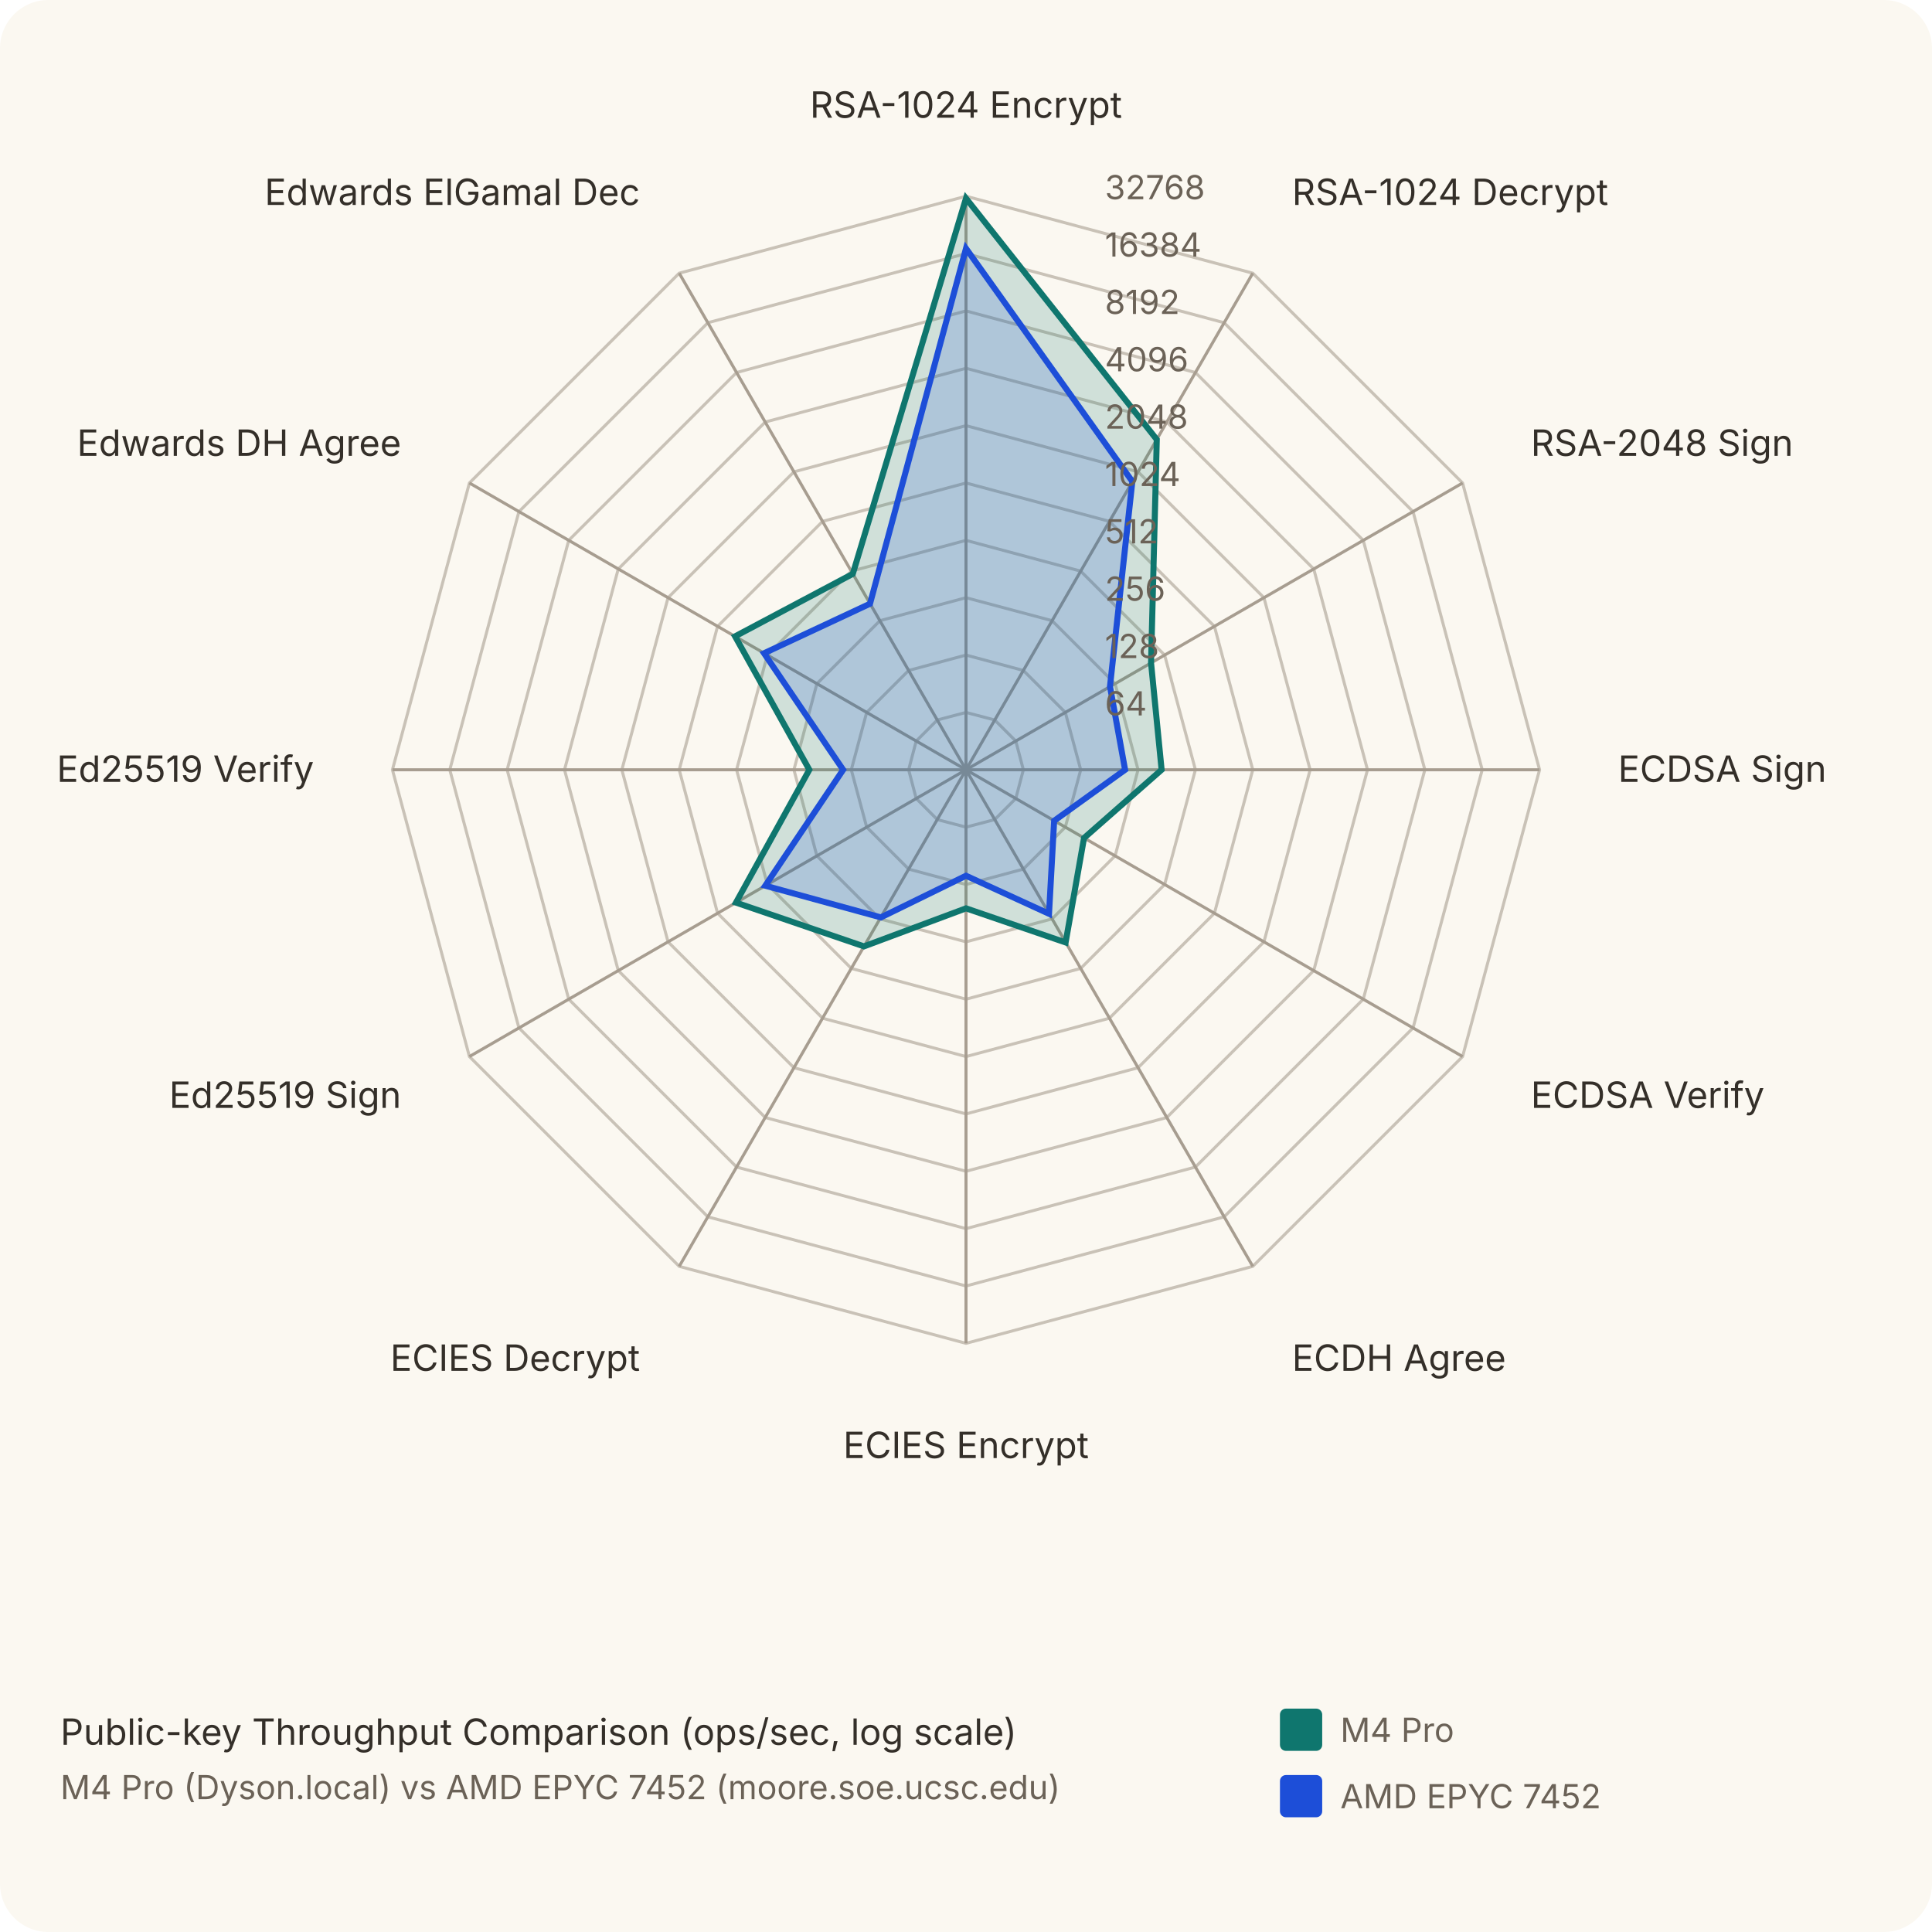
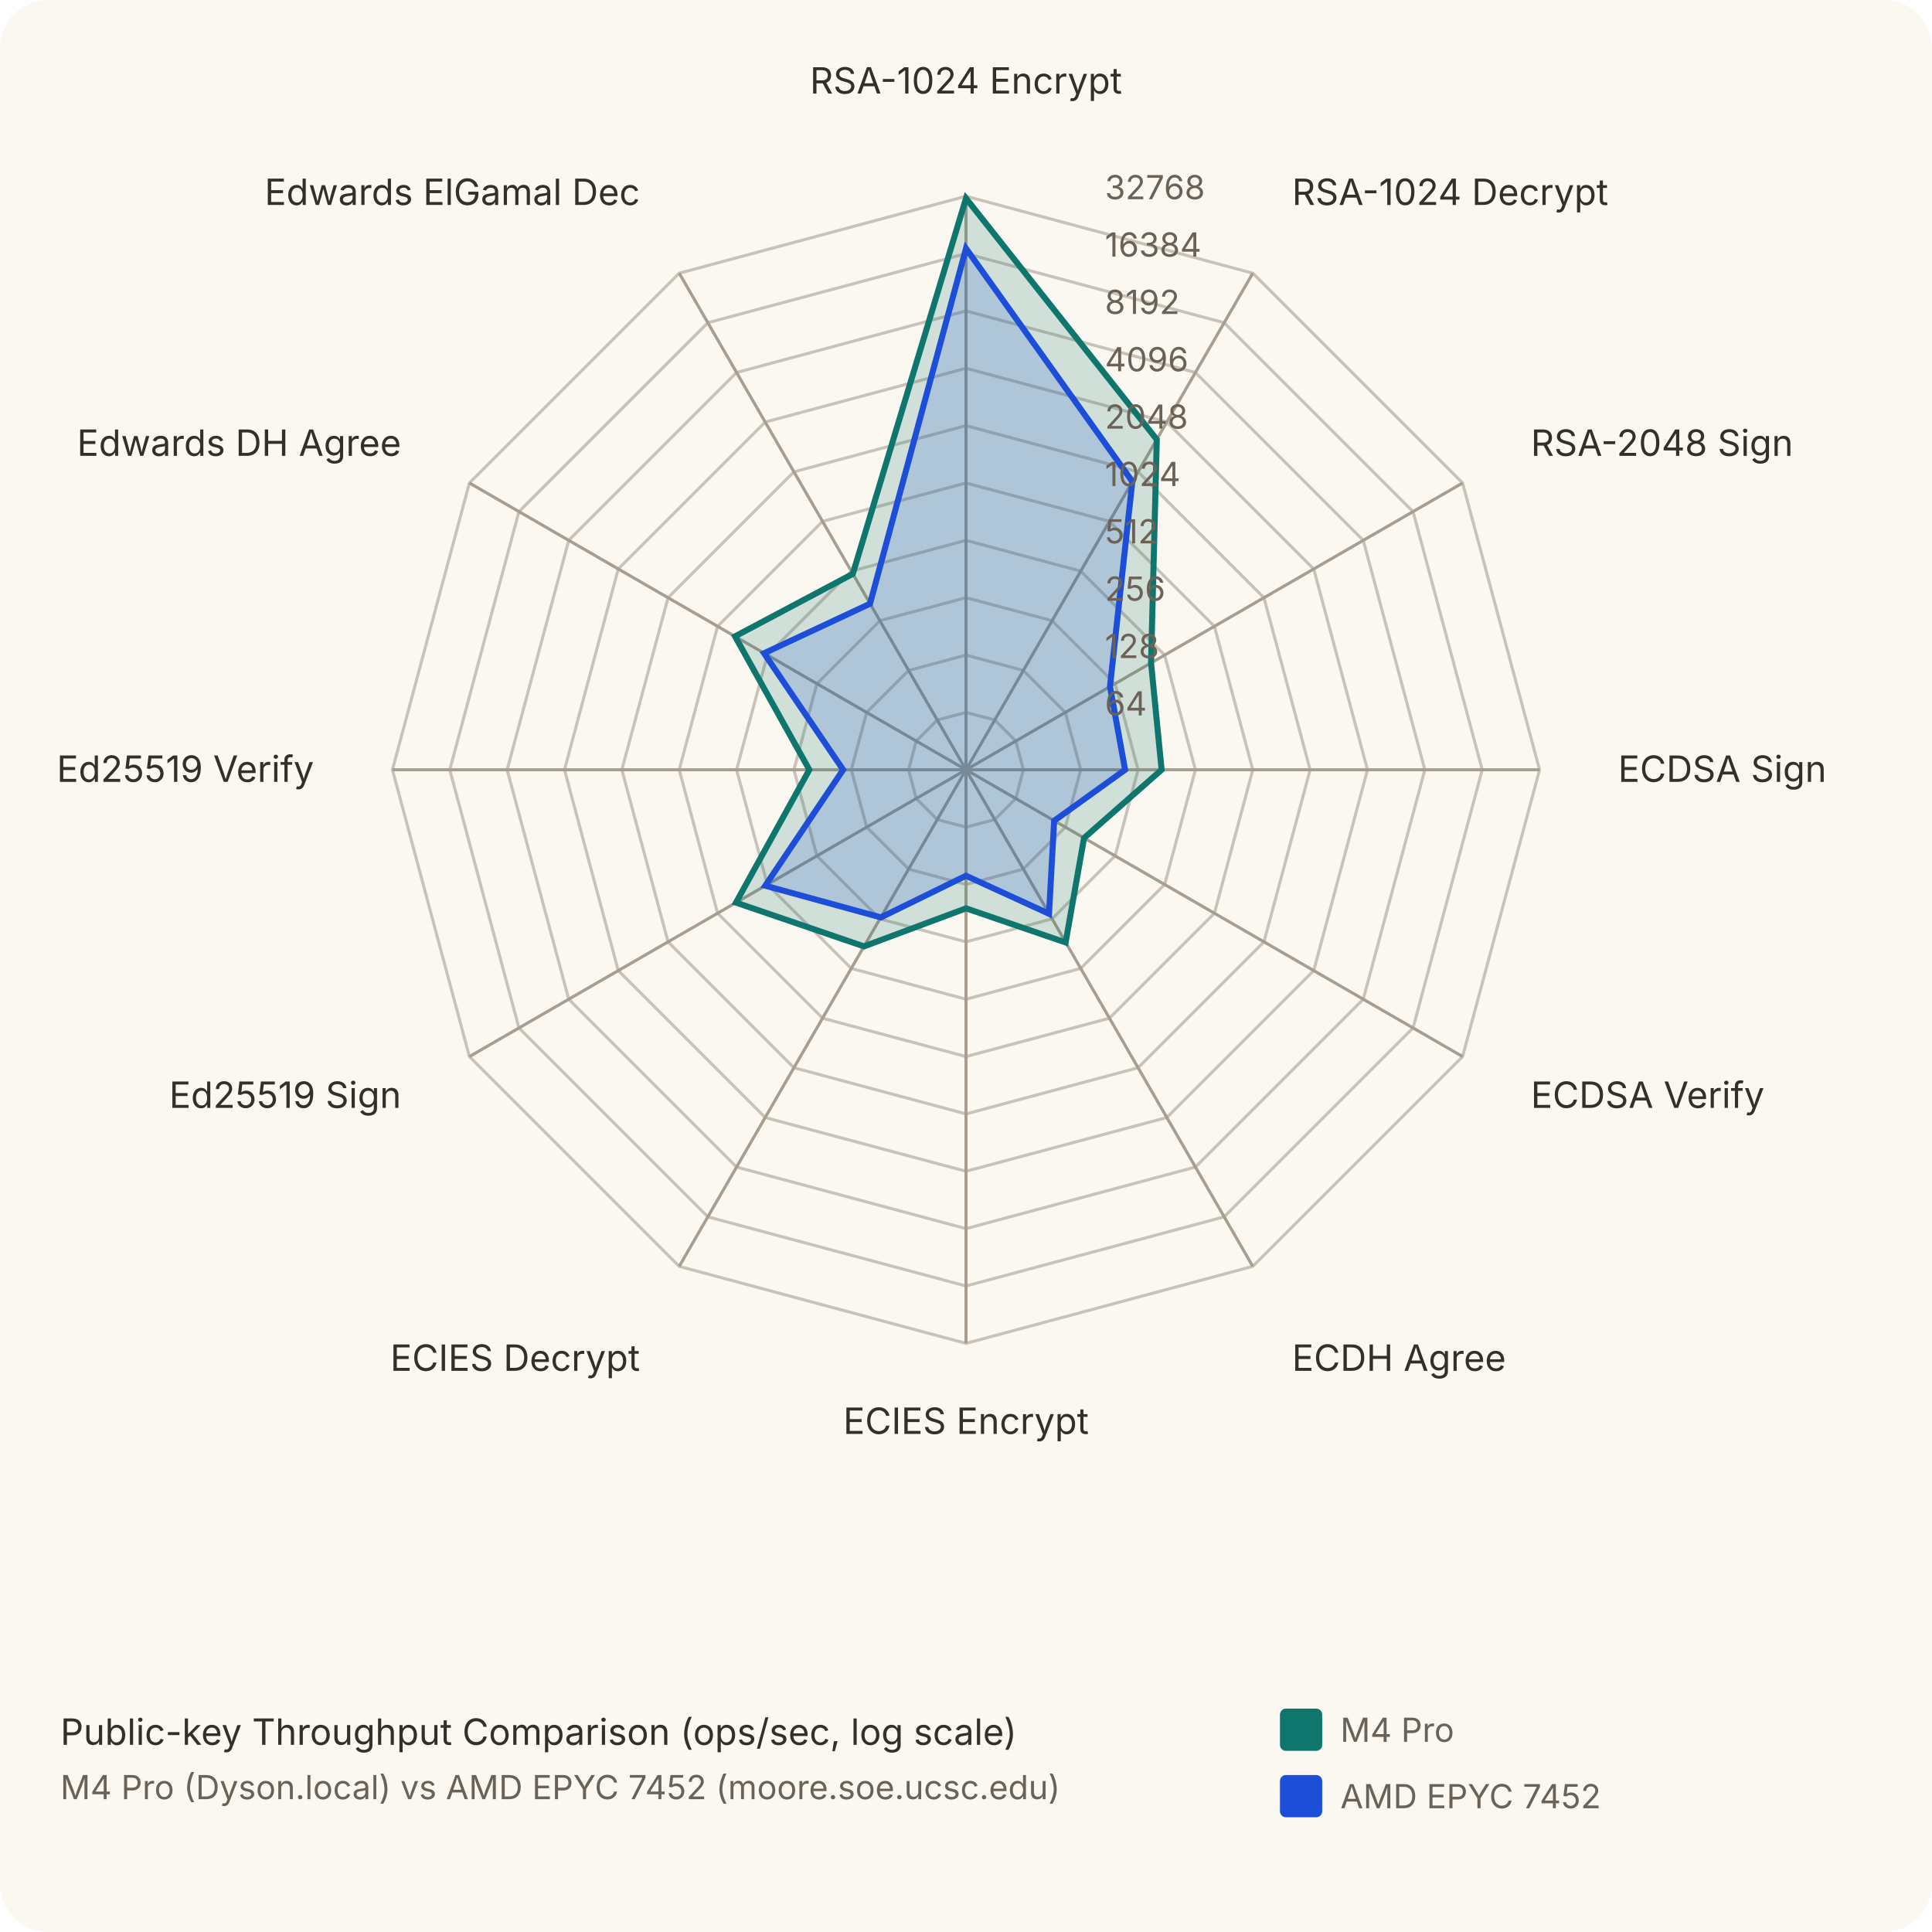
<svg xmlns="http://www.w3.org/2000/svg" width="640" height="640" viewBox="0 0 640 640" role="img" aria-labelledby="title desc">
  <style>
    .bg { fill: #fbf8f1; }
    .grid { fill: none; stroke: #c9c2b7; stroke-width: 1; }
    .axis { stroke: #a79d90; stroke-width: 1; }
    .label { fill: #342f29; font: 12px ui-sans-serif, -apple-system, BlinkMacSystemFont, "Segoe UI", sans-serif; }
    .small { fill: #6b6257; font: 11px ui-sans-serif, -apple-system, BlinkMacSystemFont, "Segoe UI", sans-serif; }
    .apple-fill { fill: #0f766e; fill-opacity: 0.18; stroke: #0f766e; stroke-width: 2; }
    .xeon-fill { fill: #1d4ed8; fill-opacity: 0.18; stroke: #1d4ed8; stroke-width: 2; }
  </style>
  <rect class="bg" x="0" y="0" width="640" height="640" rx="16" />
  <polygon class="grid" points="320.0,236.0 329.5,238.5 336.5,245.5 339.0,255.0 336.5,264.5 329.5,271.5 320.0,274.0 310.5,271.5 303.5,264.5 301.0,255.0 303.5,245.5 310.5,238.5" />
  <polygon class="grid" points="320.0,217.0 339.0,222.1 352.9,236.0 358.0,255.0 352.9,274.0 339.0,287.9 320.0,293.0 301.0,287.9 287.1,274.0 282.0,255.0 287.1,236.0 301.0,222.1" />
  <polygon class="grid" points="320.0,198.0 348.5,205.6 369.4,226.5 377.0,255.0 369.4,283.5 348.5,304.4 320.0,312.0 291.5,304.4 270.6,283.5 263.0,255.0 270.6,226.5 291.5,205.6" />
  <polygon class="grid" points="320.0,179.0 358.0,189.2 385.8,217.0 396.0,255.0 385.8,293.0 358.0,320.8 320.0,331.0 282.0,320.8 254.2,293.0 244.0,255.0 254.2,217.0 282.0,189.2" />
  <polygon class="grid" points="320.0,160.0 367.5,172.7 402.3,207.5 415.0,255.0 402.3,302.5 367.5,337.3 320.0,350.0 272.5,337.3 237.7,302.5 225.0,255.0 237.7,207.5 272.5,172.7" />
  <polygon class="grid" points="320.0,141.0 377.0,156.3 418.7,198.0 434.0,255.0 418.7,312.0 377.0,353.7 320.0,369.0 263.0,353.7 221.3,312.0 206.0,255.0 221.3,198.0 263.0,156.3" />
  <polygon class="grid" points="320.0,122.0 386.5,139.8 435.2,188.5 453.0,255.0 435.2,321.5 386.5,370.2 320.0,388.0 253.5,370.2 204.8,321.5 187.0,255.0 204.8,188.5 253.5,139.8" />
  <polygon class="grid" points="320.0,103.0 396.0,123.4 451.6,179.0 472.0,255.0 451.6,331.0 396.0,386.6 320.0,407.0 244.0,386.6 188.4,331.0 168.0,255.0 188.4,179.0 244.0,123.4" />
  <polygon class="grid" points="320.0,84.0 405.5,106.9 468.1,169.5 491.0,255.0 468.1,340.5 405.5,403.1 320.0,426.0 234.5,403.1 171.9,340.5 149.0,255.0 171.9,169.5 234.5,106.9" />
  <polygon class="grid" points="320.0,65.0 415.0,90.5 484.5,160.0 510.0,255.0 484.5,350.0 415.0,419.5 320.0,445.0 225.0,419.5 155.5,350.0 130.0,255.0 155.5,160.0 225.0,90.5" />
  <line class="axis" x1="320" y1="255" x2="320.0" y2="65.0" />
  <line class="axis" x1="320" y1="255" x2="415.0" y2="90.5" />
  <line class="axis" x1="320" y1="255" x2="484.5" y2="160.0" />
  <line class="axis" x1="320" y1="255" x2="510.0" y2="255.0" />
  <line class="axis" x1="320" y1="255" x2="484.5" y2="350.0" />
  <line class="axis" x1="320" y1="255" x2="415.0" y2="419.5" />
  <line class="axis" x1="320" y1="255" x2="320.0" y2="445.0" />
  <line class="axis" x1="320" y1="255" x2="225.0" y2="419.5" />
  <line class="axis" x1="320" y1="255" x2="155.5" y2="350.0" />
  <line class="axis" x1="320" y1="255" x2="130.0" y2="255.0" />
  <line class="axis" x1="320" y1="255" x2="155.5" y2="160.0" />
  <line class="axis" x1="320" y1="255" x2="225.0" y2="90.5" />
  <polygon class="apple-fill" points="320.0,65.7 383.2,145.6 381.3,219.6 384.8,255.0 359.1,277.6 353.0,312.2 320.0,300.9 286.2,313.5 243.8,299.0 268.1,255.0 243.5,210.8 282.5,190.1" />
  <polygon class="xeon-fill" points="320.0,82.3 375.1,159.5 367.7,227.4 372.7,255.0 349.2,271.9 347.5,302.7 320.0,290.1 291.8,303.9 253.5,293.4 279.3,255.0 253.1,216.4 288.2,200.0" />
  <text class="small" x="366" y="237">64</text>
  <text class="small" x="366" y="218">128</text>
  <text class="small" x="366" y="199">256</text>
  <text class="small" x="366" y="180">512</text>
  <text class="small" x="366" y="161">1024</text>
  <text class="small" x="366" y="142">2048</text>
  <text class="small" x="366" y="123">4096</text>
  <text class="small" x="366" y="104">8192</text>
  <text class="small" x="366" y="85">16384</text>
  <text class="small" x="366" y="66">32768</text>
-   <text class="label" x="320.0" y="39.0" text-anchor="middle">RSA-1024 Encrypt</text>
+   <text class="label" x="320.0" y="31.0" text-anchor="middle">RSA-1024 Encrypt</text>
  <text class="label" x="428.0" y="67.9" text-anchor="start">RSA-1024 Decrypt</text>
  <text class="label" x="507.1" y="151.0" text-anchor="start">RSA-2048 Sign</text>
  <text class="label" x="536.0" y="259.0" text-anchor="start">ECDSA Sign</text>
  <text class="label" x="507.1" y="367.0" text-anchor="start">ECDSA Verify</text>
  <text class="label" x="428.0" y="454.1" text-anchor="start">ECDH Agree</text>
-   <text class="label" x="320.0" y="483.0" text-anchor="middle">ECIES Encrypt</text>
+   <text class="label" x="320.0" y="475.0" text-anchor="middle">ECIES Encrypt</text>
  <text class="label" x="212.0" y="454.1" text-anchor="end">ECIES Decrypt</text>
  <text class="label" x="132.9" y="367.0" text-anchor="end">Ed25519 Sign</text>
  <text class="label" x="104.0" y="259.0" text-anchor="end">Ed25519 Verify</text>
  <text class="label" x="132.9" y="151.0" text-anchor="end">Edwards DH Agree</text>
  <text class="label" x="212.0" y="67.9" text-anchor="end">Edwards ElGamal Dec</text>
  <text class="label" x="20" y="578">Public-key Throughput Comparison (ops/sec, log scale)</text>
  <text class="small" x="20" y="596">M4 Pro (Dyson.local) vs AMD EPYC 7452 (moore.soe.ucsc.edu)</text>
  <rect x="424" y="566" width="14" height="14" fill="#0f766e" rx="2" />
  <text class="small" x="444" y="577">M4 Pro</text>
  <rect x="424" y="588" width="14" height="14" fill="#1d4ed8" rx="2" />
  <text class="small" x="444" y="599">AMD EPYC 7452</text>
</svg>
